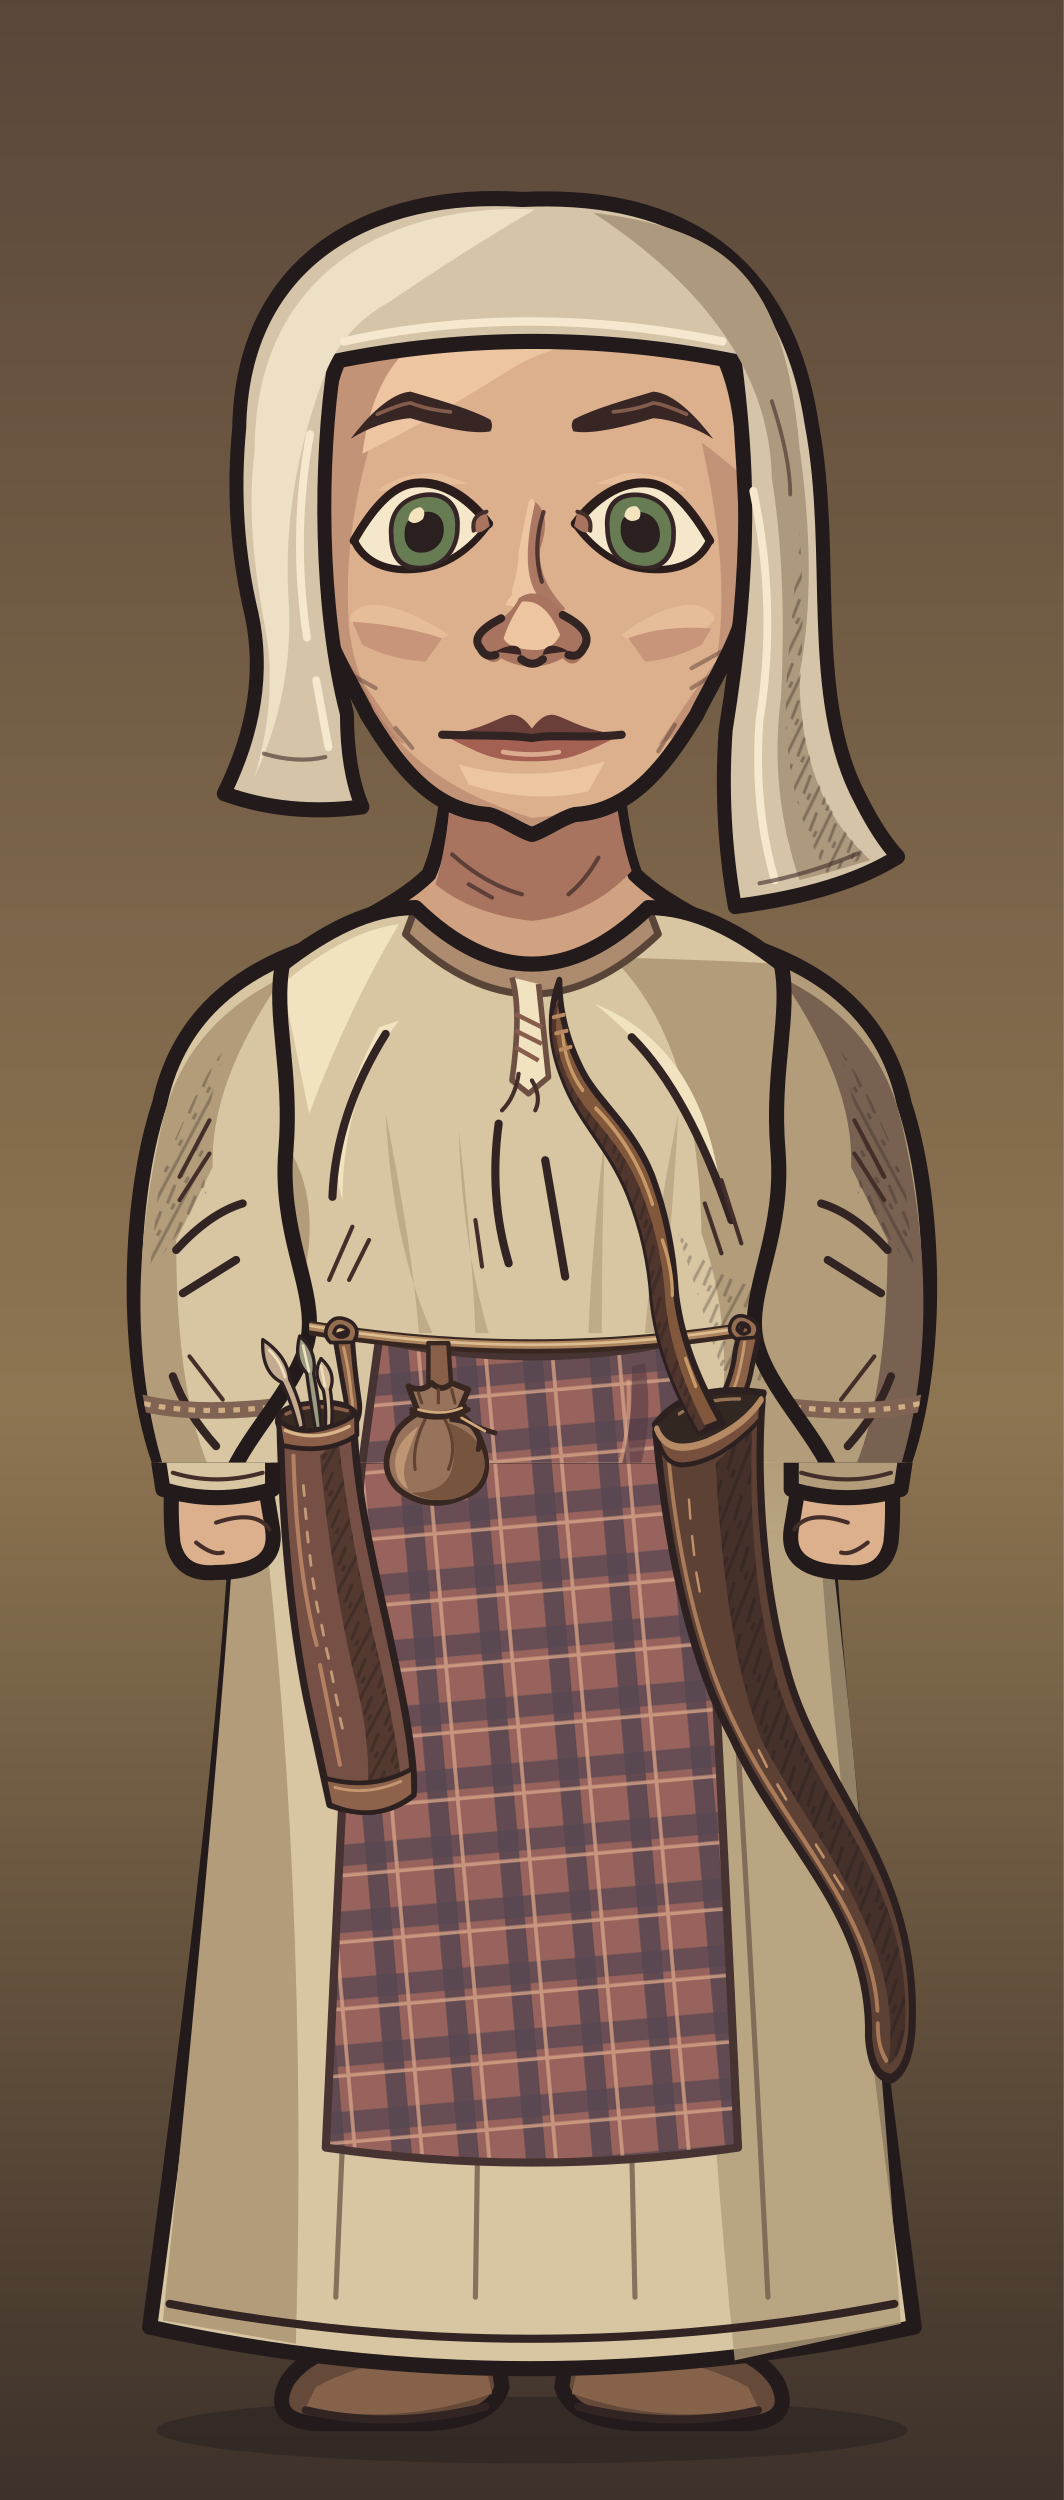
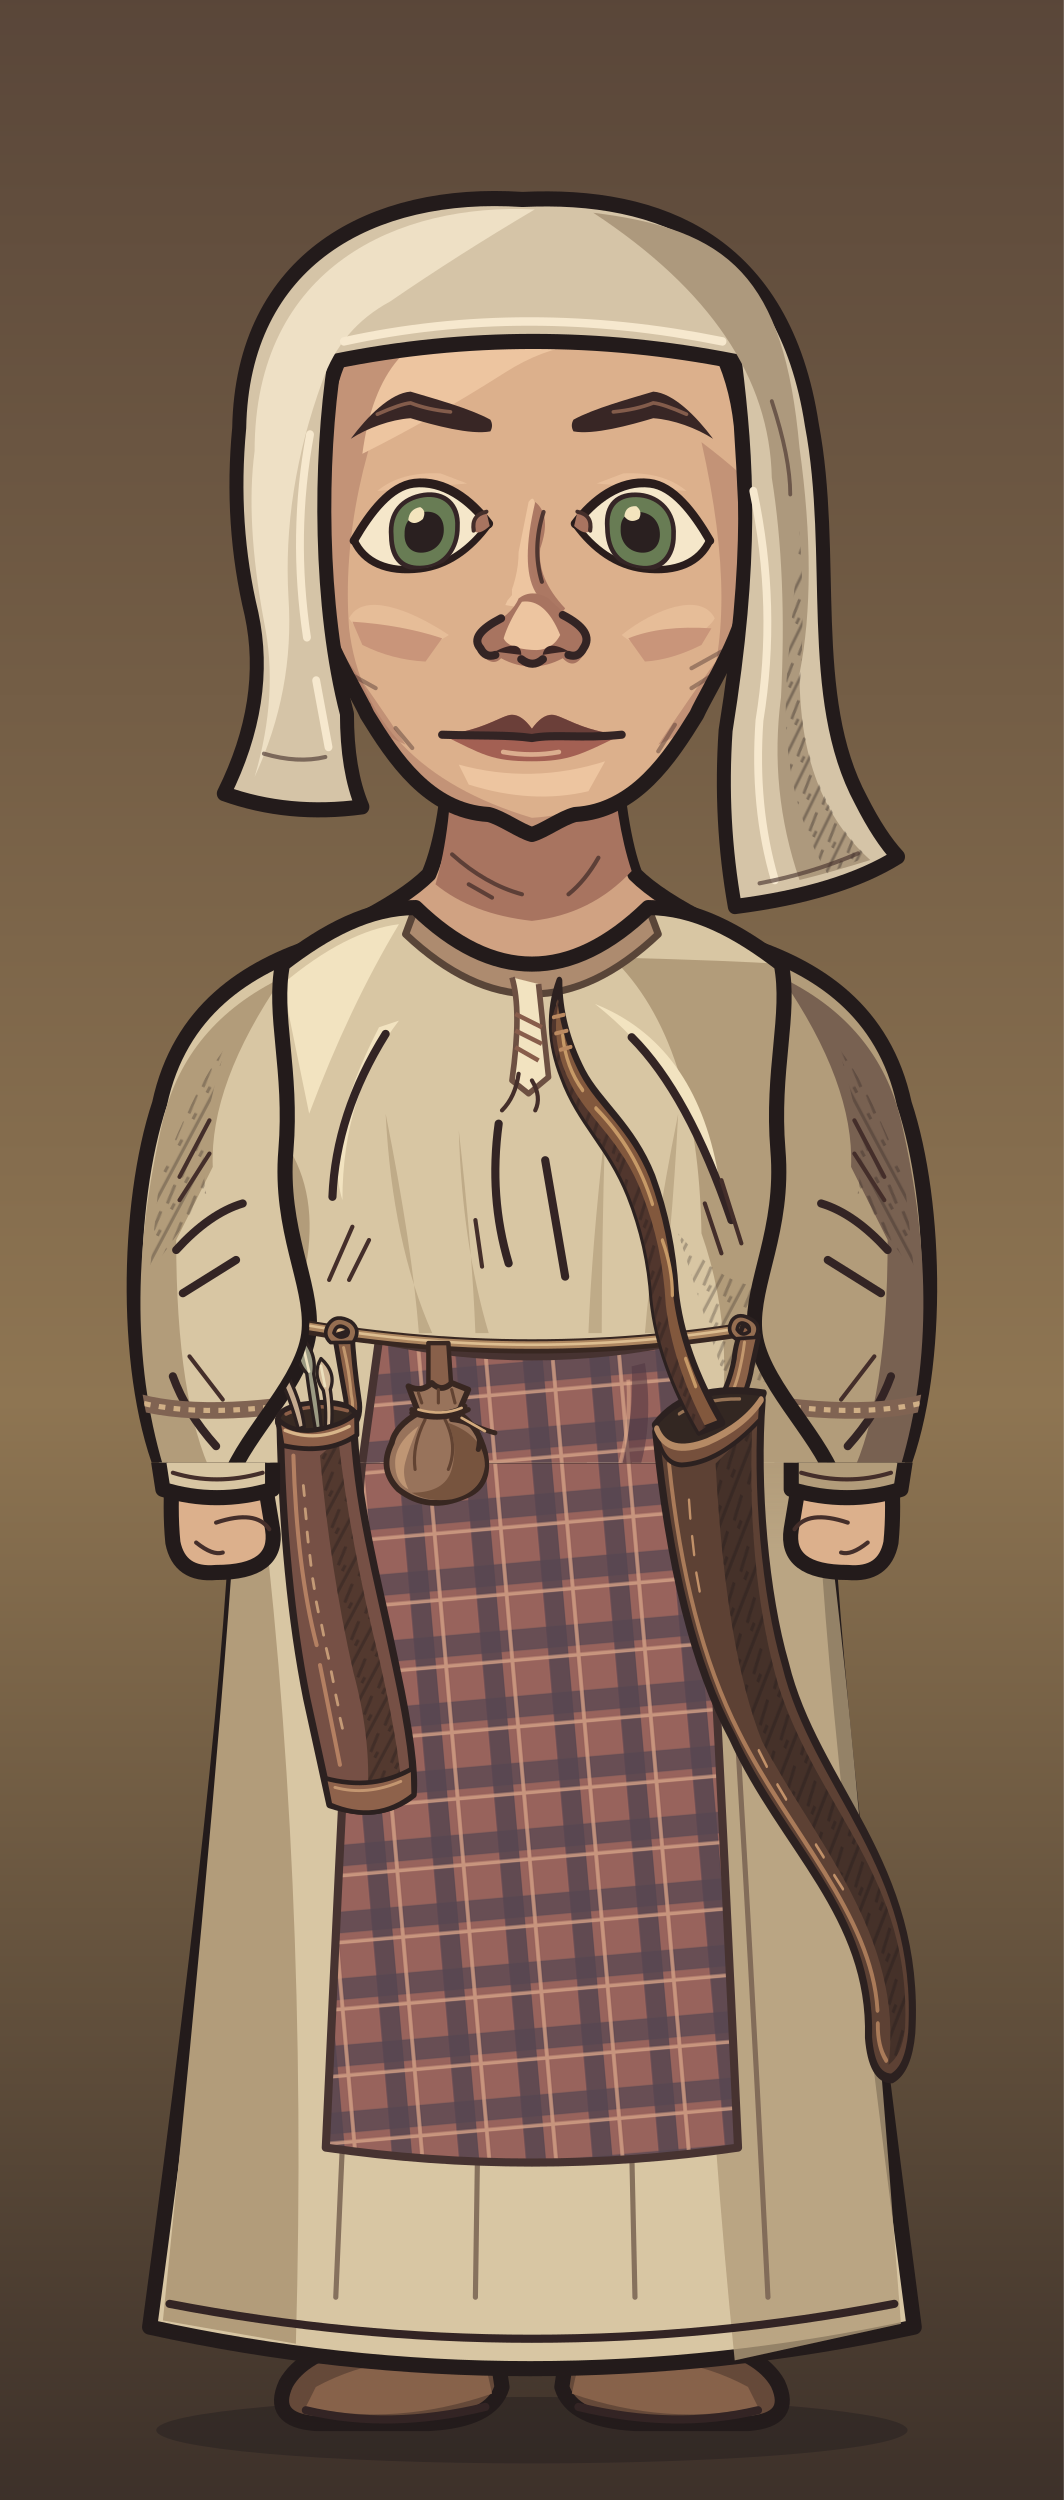
<svg xmlns="http://www.w3.org/2000/svg" xmlns:xlink="http://www.w3.org/1999/xlink" aria-labelledby="title" width="320" height="752" viewBox="0 0 320 752" role="img" data-belt="none">
  <defs>
    <style>
      .edge {stroke:#231b1b;stroke-width:4.55;stroke-linecap:round;stroke-linejoin:round}
      .seam {fill:none;stroke:#332424;stroke-width:2.45;stroke-linecap:round;stroke-linejoin:round}
      .etch {fill:none;stroke:#442e2a;stroke-width:1.25;stroke-linecap:round}
      .hair-line {fill:none;stroke:#967661;stroke-width:1.45;stroke-linecap:round}
      .white {fill:#f5e7ca;stroke:#2a1d1c;stroke-width:2.65;stroke-linejoin:round}
      .label {fill:#efdfc1;font:600 20px Georgia,serif}
      .muted {fill:#b8aa96;font:13px 'Segoe UI',sans-serif}
      .section {fill:#dcbb8e;font:600 14px 'Segoe UI',sans-serif}
    </style>
    <linearGradient id="umber" x2="0" y2="1" gradientUnits="objectBoundingBox">
      <stop stop-color="#594639" />
      <stop offset=".56" stop-color="#8e7552" />
      <stop offset="1" stop-color="#3c3029" />
    </linearGradient>
    <linearGradient id="ash" x2="0" y2="1" gradientUnits="objectBoundingBox">
      <stop stop-color="#3b423d" />
      <stop offset=".56" stop-color="#7a7d67" />
      <stop offset="1" stop-color="#242b28" />
    </linearGradient>
    <linearGradient id="rose" x2="0" y2="1" gradientUnits="objectBoundingBox">
      <stop stop-color="#51404a" />
      <stop offset=".56" stop-color="#8a6972" />
      <stop offset="1" stop-color="#372c33" />
    </linearGradient>
    <pattern id="paper-grain" width="63" height="57" patternUnits="userSpaceOnUse">
      <path d="M1 16l2-1m21-4 5-2m16 7 6-1M12 32l3-1m16 11 4-1m20-14 4 1M4 51l5-1m41 0 9-2" fill="none" stroke="#231a1b" stroke-width=".85" opacity=".19" />
      <path d="M4 5l9-1m29 2 2-1M1 40l4-1m12 9 1-1m21-23 4-1m9 12 5-2" fill="none" stroke="#f0dbb5" stroke-width=".85" opacity=".23" />
      <path d="M16 19h.6m13-3h.7m28 6h.7m-39 15h.6m23 4h.6m-12 11h.7m29-39h.7" fill="none" stroke="#21191a" stroke-width="1.2" opacity=".28" stroke-linecap="round" />
    </pattern>
    <pattern id="ink-lines" width="7" height="9" patternUnits="userSpaceOnUse" patternTransform="rotate(28)">
      <path d="M1 -2V10m2.8-8 .6 6m1.9-1v5" stroke="#271d1d" stroke-width=".95" fill="none" opacity=".65" />
    </pattern>
    <radialGradient id="vignette" cx=".5" cy=".39" r=".72">
      <stop offset=".47" stop-color="#20191c" stop-opacity="0" />
      <stop offset="1" stop-color="#20191c" stop-opacity=".48" />
    </radialGradient>
    <g id="firs" fill="currentColor">
      <path d="M10 439Q15 379 12 300L9 220 15 146 15 54 19 80 21 147 28 230 25 326 29 439Z" />
      <path d="M17 169Q27 174 45 174L57 169 49 179 27 187 17 185                M18 194Q29 196 52 192L63 183 56 194 26 205 16 207                M15 225Q46 230 67 218L77 206 71 223 42 238 18 241                M17 252Q48 255 78 245L91 230 84 249 52 266 20 269                M14 282Q40 281 71 278L88 261 84 281 57 291 19 298                M19 312Q43 316 69 310L88 299 84 310 58 322 22 325" />
      <path d="M6 312 0 315V284L11 285M0 266 13 270V250L0 249M0 220 15 221 15 206 0 202                M0 180 16 181V167L0 165M0 141 15 150V138L0 133M0 112 17 127V118L0 104" />
      <path d="M64 440Q55 380 58 324L59 258 63 217 68 222 65 266 68 328 76 440Z                M63 291Q78 294 89 282L100 267 96 283 81 301 62 307                M63 323Q80 323 106 304L98 321 68 339                M63 316Q44 306 37 293L41 307 64 329Z" />
    </g>
    <g id="brambles" fill="none" stroke="currentColor" stroke-linecap="round" stroke-linejoin="round">
      <path stroke-width="3.8" d="M9 440Q13 401 21 380T26 333m-8 57Q39 375 43 352m-28 46Q6 377 0 376M41 440Q41 402 63 385m-20 44q26-6 39-30" />
      <path stroke-width="2" d="M23 364l14-13m-12 4-7-15m20 29 17-4m-15-1 1-11m13 49 2-17m2 14 18-5m-34 32q-12-10-17-10" />
    </g>
    <g id="night-scratches" fill="none" stroke="currentColor" stroke-width="1.2" stroke-linecap="round">
      <path d="M16 113q32-11 54-8m-30 9 16-3m184-40q19-4 44 1m-11 7 19 4                M24 335q33-3 68-16m-44 16 26-4m164-9q31 5 60-3m-39 8 38-3                M27 391q22-6 52-5m168 14q28-8 57-8m-40 11 24-4                M55 178l18-6m177 36 17 3m-12-4 17-1" />
    </g>
    <g id="shirt-setting">
      <rect width="320" height="440" fill="url(#umber)" />
      <path d="M50 217q24 8 64 1l-15 7-56 6m176-90q39-13 70-5l-26 4 28 2-64 6" fill="#856c54" opacity=".5" />
      <use xlink:href="#firs" style="color:#342827" opacity=".52" transform="translate(-26 8)" />
      <use xlink:href="#firs" style="color:#413128" opacity=".58" transform="translate(340 101) scale(-1 .81)" />
      <use xlink:href="#night-scratches" style="color:#dfbb87" opacity=".28" />
      <use xlink:href="#brambles" style="color:#291f22" opacity=".71" />
      <rect width="320" height="440" fill="url(#vignette)" />
      <rect width="320" height="440" fill="url(#paper-grain)" />
    </g>
    <g id="armor-setting">
      <rect width="320" height="440" fill="url(#ash)" />
      <path d="M42 173q49-4 68 3l-43 6 25 3-49 4m151 35q47 10 104-6l-26 14-62 8Z" fill="#707764" opacity=".48" />
      <use xlink:href="#firs" style="color:#27312c" opacity=".64" transform="translate(-36 30)" />
      <use xlink:href="#firs" style="color:#303833" opacity=".75" transform="translate(324 45) scale(-.86 1.03)" />
      <use xlink:href="#brambles" style="color:#252a27" opacity=".62" transform="translate(319 10) scale(-1 1)" />
      <use xlink:href="#night-scratches" style="color:#d8d8a9" opacity=".28" transform="translate(-2 21)" />
      <rect width="320" height="440" fill="url(#vignette)" />
      <rect width="320" height="440" fill="url(#paper-grain)" />
    </g>
    <g id="woman-setting">
      <rect width="320" height="440" fill="url(#rose)" />
      <path d="M44 235q40-4 76-1l-20 6-36 2 19 3-44 5m183-50q35 3 60-3l-24 9-31 2" fill="#775d65" opacity=".6" />
      <use xlink:href="#firs" style="color:#3b2b34" opacity=".58" transform="translate(-20 84) scale(.86 .91)" />
      <use xlink:href="#firs" style="color:#3d2e39" opacity=".68" transform="translate(327 54) scale(-.85 .98)" />
      <path d="M300 440q-2-82-6-173l-9-103 7-35 12 42 9 98 7 171Z                M294 195q-10-18-25-24l-15-1 13-4 11 2 18 15                M285 162q-13-22-34-27l-7 4 7-11 17 4 20 17                M303 242q-18-23-36-27l-13 3 15-9 11 2 21 15" fill="#3a2b33" opacity=".64" />
      <use xlink:href="#brambles" style="color:#2d2229" opacity=".8" transform="translate(12 6)" />
      <use xlink:href="#night-scratches" style="color:#e1b8a8" opacity=".28" transform="translate(0 7)" />
      <rect width="320" height="440" fill="url(#vignette)" />
      <rect width="320" height="440" fill="url(#paper-grain)" />
    </g>
    <pattern id="mail-rings" width="14" height="13" patternUnits="userSpaceOnUse" patternTransform="rotate(-7)">
      <path d="M-1 2q3-3 6 0 1 3-2 5Q0 8-1 5M6 2q3-3 6 0 1 3-2 5Q7 8 6 5M3 8q3-3 6 0 1 3-2 5-3 1-4-2M10 8q3-3 6 0" fill="none" stroke="#2d2c28" stroke-width="1.6" stroke-linecap="round" />
      <path d="M-.5 4q1.5-2 3-1m5 1q1.4-2 3-1M4 10q1.5-2 3-1m4 1q1.4-2 3-1" fill="none" stroke="#9a9b87" stroke-width="1.12" opacity=".78" stroke-linecap="round" />
    </pattern>
    <pattern id="armor-plates" width="47" height="24" patternUnits="userSpaceOnUse" patternTransform="translate(4 4) rotate(2)">
      <path d="M1 0l21 .7 1 18-3 3-17-1-1-4Zm24 1 19-1 2 15-3 7-19-2Z" fill="#85867a" stroke="#352e2a" stroke-width="1.75" stroke-linejoin="round" />
      <path d="M2 2l18 .2-.2 4L5 7 4 17Zm24 0 16-1 1 4-14 2-3 10Z" fill="#a9a58d" />
      <path d="M19 4l4 14-3 3-16-1 13-4Zm22 2 4 10-2 5-17-1 13-4Z" fill="#62655f" />
      <path d="M7 7l1-.5m6 12 3-2m16-7 5-1m-7 5 4-2" fill="none" stroke="#d0c0a0" stroke-width=".9" opacity=".76" />
      <path d="M6 12q2-2 2.7 1-1 2.2-2.7.5Zm12 1q1.8-2 2.4.6-1 2.6-2.5.8Zm11 1q1-2.2 2.8-1-.2 2.9-2.8 2.1Zm12-2q2.2-1.4 2.3.8-1 2.3-2.3.5Z" fill="#3c342d" />
    </pattern>
    <clipPath id="portrait-frame">
      <rect width="320" height="440" />
    </clipPath>
    <clipPath id="wardrobe-torso-mask">
      <path d="M125 273 C111 273 98 280 85 290 C82 305 88 322 86 346 C84 370 94 386 93 400 C92 415 74 431 69 445 H251 C246 431 228 415 227 400 C226 386 236 370 234 346 C232 322 238 305 235 290 C222 280 209 273 195 273 Q160 307 125 273Z" />
    </clipPath>
    <clipPath id="wardrobe-sleeve-mask">
      <path d="M96 284 C74 291 54 304 48 332 C38 362 37 415 50 445 H80 Q114 406 114 336Z" />
    </clipPath>
    <clipPath id="face-shape-clip">
      <path d="M 160 73 C 191 73 219 90 223 128 C 224 143 225 164 225 177 C 225 189 213.19 207 209.55 215 C 201.55 228 191 244 173 245 C 169 246 163.6 250 160 251 C 156.4 250 151 246 147 245 C 129 244 118.45 228 110.45 215 C 106.81 207 95 189 95 177 C 95 164 96 143 97 128 C 101 90 129 73 160 73 Z" />
    </clipPath>
    <clipPath id="face-features-eye-left">
      <path d="M-21 0 C-16 -8 -10 -15 -3 -15 C6 -15 14 -8 19.5 0 C14 7 7 11 -1 11 C-11 11 -18 7 -21 0Z" />
    </clipPath>
    <clipPath id="face-features-eye-right">
      <path d="M-21 0 C-16 -8 -10 -15 -3 -15 C6 -15 14 -8 19.5 0 C14 7 7 11 -1 11 C-11 11 -18 7 -21 0Z" />
    </clipPath>
    <clipPath id="face-features-nose-bridge">
      <path d="M154 144H167V179L172 185V187H149V185L154 179Z" />
    </clipPath>
    <clipPath id="full-costume-hands-clip">
      <rect x="0" y="440" width="320" height="312" />
    </clipPath>
    <clipPath id="full-costume-join-outline">
      <path d="M72 435 Q72 500 45 700 Q159 725 275 700 Q248 495 248 435Z M102 436H218V469H102Z" clip-rule="evenodd" />
    </clipPath>
    <linearGradient id="full-costume-join-fade" x1="0" y1="0" x2="0" y2="1">
      <stop offset="0" stop-color="#fff" />
      <stop offset="1" stop-color="#000" />
    </linearGradient>
    <mask id="full-costume-join-mask" maskUnits="userSpaceOnUse" x="0" y="440" width="320" height="26">
      <rect x="0" y="440" width="320" height="26" fill="url(#full-costume-join-fade)" />
    </mask>
+     <mask id="quiver-behind-sleeve" maskUnits="userSpaceOnUse" x="0" y="0" width="320" height="752">
+       <rect fill="white" x="0" y="0" width="320" height="752" />
+       <path d="M96 284 C74 291 54 304 48 332 C38 362 37 415 50 445 H80 Q114 406 114 336Z" fill="black" stroke="black" stroke-width="3.2" />
+       <path d="M125 273 C111 273 98 280 85 290 C82 305 88 322 86 346 C84 370 94 386 93 400 C92 415 74 431 69 445 H251 C246 431 228 415 227 400 C226 386 236 370 234 346 C232 322 238 305 235 290 C222 280 209 273 195 273 Q160 307 125 273Z" fill="white" />
+     </mask>
  </defs>
  <g data-part="full-costume">
    <rect width="320" height="752" fill="url(#umber)" />
    <ellipse cx="160" cy="731" rx="113" ry="10" fill="#261f20" opacity=".5" />
    <g>
      <g transform="translate(9 0)">
        <path d="M99 689Q119 683 138 691L142 718Q139 728 120 729H86Q72 728 77 717Q82 708 99 704Z" fill="#654939" class="edge" />
        <path d="M86 718Q108 706 137 711L139 720Q110 730 83 724Z" fill="#87624a" />
        <path d="M101 711L103 700Q115 704 136 707" class="etch" />
        <path d="M83 725Q108 731 137 724" class="seam" />
      </g>
    </g>
    <g transform="translate(320 0) scale(-1 1)">
      <g transform="translate(9 0)">
        <path d="M99 689Q119 683 138 691L142 718Q139 728 120 729H86Q72 728 77 717Q82 708 99 704Z" fill="#654939" class="edge" />
        <path d="M86 718Q108 706 137 711L139 720Q110 730 83 724Z" fill="#87624a" />
        <path d="M101 711L103 700Q115 704 136 707" class="etch" />
        <path d="M83 725Q108 731 137 724" class="seam" />
      </g>
    </g>
    <path d="M72 435 Q72 500 45 700 Q159 725 275 700 Q248 495 248 435Z" fill="#d8c6a3" class="edge" />
    <path d="M77 437 Q93 562 89 705 L49 698 Q67 522 72 437Z" fill="#b29c7a" />
    <path d="M208 439Q208 582 221 710 L271 699 Q256 499 246 437Z" fill="#b29c7a" opacity=".79" />
    <path d="M113 447 Q107 550 101 691" fill="none" stroke="#786151" stroke-width="1.55" stroke-linecap="round" opacity=".85" />
    <path d="M147 447 Q145 550 143 691" fill="none" stroke="#786151" stroke-width="1.55" stroke-linecap="round" opacity=".85" />
    <path d="M185 447 Q188 550 191 691" fill="none" stroke="#786151" stroke-width="1.55" stroke-linecap="round" opacity=".85" />
    <path d="M217 447 Q224 550 231 691" fill="none" stroke="#786151" stroke-width="1.55" stroke-linecap="round" opacity=".85" />
    <path d="M51 693Q160 714 269 693" class="seam" />
    <g clip-path="url(#full-costume-join-outline)" mask="url(#full-costume-join-mask)">
      <use transform="matrix(1 0 0 -4 0 2200)" xlink:href="#full-costume-upper" />
    </g>
    <path d="M109.091 439H210.909 Q213 452 222 646 Q160 655 98 646 Q107 452 109.091 439Z" fill="url(#wardrobe-nw-checked-waist-panel-weave)" stroke="#473331" stroke-width="2.45" stroke-linejoin="round" />
  </g>
  <g clip-path="url(#portrait-frame)" id="full-costume-upper">
    <g data-part="neck">
      <g id="face-shape-neck">
        <path d="M 136 219 Q 135 249 129 263 Q 122 270 106 278 L 123 301 197 301 214 278 Q 198 270 191 263 Q 186 250 184 219 Z" fill="#d0a282" class="edge" />
        <path d="M 136 224 184 224 Q 185 247 190 262 Q 178 275 160 277 Q 142 275 131 266 Q 136 249 136 224 Z" fill="#a87460" />
        <path d="M 136 257 q 10 9 21 12 m -16 -3 7 4 m 32 -12 q -4 7 -9 11" class="etch" opacity=".75" />
      </g>
    </g>
    <g id="wardrobe-outfit-nw_nov_womens_rubakha" data-outfit="nw_nov_womens_rubakha">
      <path d="M96 284 C74 291 54 304 48 332 C38 362 37 415 50 445 H80 Q114 406 114 336Z" fill="#d8c6a3" class="edge" />
      <g data-part="sleeve-left" clip-path="url(#wardrobe-sleeve-mask)">
        <path d="M49 337 Q56 308 85 294 Q63 326 64 351 L53 373 Q53 421 64 444 H50 Q35 397 49 337Z" fill="#b29c7a" />
        <path d="M48 354 Q59 326 68 315 Q59 342 62 359 L45 383Z" fill="url(#ink-lines)" opacity=".44" />
        <path d="M53 376 q10 -11 20 -14 m-18 27 16 -10 M52 414 q4 11 13 21" class="seam" />
        <path d="M54 354 l9 -17 m-9 24 9 -14 m-6 61 10 13" class="etch" />
        <path d="M39 421 Q61 428 103 420" fill="none" stroke="#806352" stroke-width="5" />
        <path d="M39 421 Q61 428 103 420" fill="none" stroke="#d0af86" stroke-width="1.55" stroke-dasharray="2 2.5" />
      </g>
      <g transform="translate(320 0) scale(-1 1)">
        <path d="M96 284 C74 291 54 304 48 332 C38 362 37 415 50 445 H80 Q114 406 114 336Z" fill="#b29c7a" class="edge" />
        <g data-part="sleeve-right" clip-path="url(#wardrobe-sleeve-mask)">
          <path d="M49 337 Q56 308 85 294 Q63 326 64 351 L53 373 Q53 421 64 444 H50 Q35 397 49 337Z" fill="#786151" />
          <path d="M48 354 Q59 326 68 315 Q59 342 62 359 L45 383Z" fill="url(#ink-lines)" opacity=".44" />
          <path d="M53 376 q10 -11 20 -14 m-18 27 16 -10 M52 414 q4 11 13 21" class="seam" />
          <path d="M54 354 l9 -17 m-9 24 9 -14 m-6 61 10 13" class="etch" />
          <path d="M39 421 Q61 428 103 420" fill="none" stroke="#806352" stroke-width="5" />
          <path d="M39 421 Q61 428 103 420" fill="none" stroke="#d0af86" stroke-width="1.55" stroke-dasharray="2 2.5" />
        </g>
      </g>
      <path d="M125 273 C111 273 98 280 85 290 C82 305 88 322 86 346 C84 370 94 386 93 400 C92 415 74 431 69 445 H251 C246 431 228 415 227 400 C226 386 236 370 234 346 C232 322 238 305 235 290 C222 280 209 273 195 273 Q160 307 125 273Z" fill="#d8c6a3" />
      <g data-part="torso" clip-path="url(#wardrobe-torso-mask)">
        <path d="M85 296 Q104 280 120 278 Q105 303 93 335Z" fill="#f2e3c0" />
        <path d="M184 288 Q222 289 235 290 L252 444 H214 Q223 405 211 371 Q210 313 184 288Z" fill="#b29c7a" />
        <path d="M86 344 Q96 359 92 381 L77 402 L69 359Z" fill="#b29c7a" />
        <path d="M204 371 Q220 390 232 386 L231 416 L217 412Z" fill="url(#ink-lines)" opacity=".42" />
        <path d="M120 307 Q103 329 103 361 Q97 342 114 309Z M179 302 Q209 314 216 353 Q203 321 179 302Z" fill="#f2e3c0" />
        <path d="M133 409 Q124 426 123 444 H113 Q119 423 133 409Z M174 412 Q184 426 192 445 H177Z" fill="#f2e3c0" />
        <path d="M116 311 Q101 335 100 360 M190 312 Q207 329 220 367 M150 338 q-3 22 3 42 m11 -31 6 35 M129 421 l-7 24 m60 -28 8 27" class="seam" />
        <path d="M106 369 l-7 16 m12 -12 -6 12 M217 355 l6 19 m-11 -12 5 15 M143 367 l2 14 m65 44 4 13" class="etch" />
        <path d="M125 273 Q160 307 195 273 l3 8 Q160 317 122 281Z" fill="#ad8b6f" stroke="#594538" stroke-width="2.15" stroke-linejoin="round" />
        <path d="M154 294Q157 304 154 325l5 4 6-5-3-28" fill="#f2e3c0" stroke="#6d5042" stroke-width="1.7" stroke-linejoin="round" />
        <path d="M155 305l8 4m-8 1 8 4m-8 1 7 4" fill="none" stroke="#885d4b" stroke-width="1.35" />
        <path d="M156 323Q155 330 151 334 M160 325Q163 330 161 334" class="etch" />
        <path d="M116 335 Q124 375 126 401 L130 401 Q118 374 116 335Z" fill="#b29c7a" opacity="0.66" />
        <path d="M138 340 Q142 375 143 401 L147 401 Q139 374 138 340Z" fill="#b29c7a" opacity="0.66" />
        <path d="M182 340 Q178 375 177 401 L181 401 Q181 374 182 340Z" fill="#b29c7a" opacity="0.66" />
        <path d="M204 335 Q196 375 194 401 L198 401 Q202 374 204 335Z" fill="#b29c7a" opacity="0.66" />
        <g data-part="checked-waist-panel">
          <defs>
            <pattern id="wardrobe-nw-checked-waist-panel-weave" width="20" height="20" patternUnits="userSpaceOnUse" patternTransform="rotate(-5)">
              <rect width="20" height="20" fill="#98635c" />
              <path d="M4 0V20" fill="none" stroke="#564550" stroke-width="6" opacity="0.84" />
              <path d="M0 5H20" fill="none" stroke="#564550" stroke-width="6.5" opacity="0.72" />
              <path d="M10 0V20 M0 11H20" fill="none" stroke="#d5a186" stroke-width="1.1" opacity="0.78" />
            </pattern>
          </defs>
          <path d="M114 403 Q160 413 206 403 L212 447 H108Z" fill="url(#wardrobe-nw-checked-waist-panel-weave)" stroke="#473331" stroke-width="2.45" stroke-linejoin="round" />
          <path d="M190 411Q191 429 185 446h6Q197 430 194 410Z" fill="#4f3540" opacity="0.54" />
          <path d="M189 415Q190 430 185 446" fill="none" stroke="#e0ab8c" stroke-width="1.2" opacity="0.53" />
        </g>
      </g>
      <path d="M125 273 C111 273 98 280 85 290 C82 305 88 322 86 346 C84 370 94 386 93 400 C92 415 74 431 69 445 H251 C246 431 228 415 227 400 C226 386 236 370 234 346 C232 322 238 305 235 290 C222 280 209 273 195 273 Q160 307 125 273Z" fill="none" class="edge" />
    </g>
    <g id="face-shape">
      <path d="M 160 73 C 191 73 219 90 223 128 C 224 143 225 164 225 177 C 225 189 213.19 207 209.55 215 C 201.55 228 191 244 173 245 C 169 246 163.6 250 160 251 C 156.4 250 151 246 147 245 C 129 244 118.45 228 110.45 215 C 106.81 207 95 189 95 177 C 95 164 96 143 97 128 C 101 90 129 73 160 73 Z" fill="#dcb08c" />
      <g clip-path="url(#face-shape-clip)">
        <path d="M 70 141 Q 104 91 123 103 Q 102 148 105 189 Q 110 231 160 246 Q 192 244 211 214 Q 223 186 211 133 Q 235 151 250 174 L 250 265 70 265 Z" fill="#c39377" />
        <path d="M 109 136.5 Q 114 99 142 98 Q 173 89 195 107 Q 174 98 152 112 Q 130 126 109 136.5 Z" fill="#edc5a0" />
        <g transform="translate(160 0) scale(-1 1)">
          <path d="M 25 191 C 37 183 51 178 55 186 C 51 193 34 197.667 25 191 Z" fill="#edc5a0" opacity=".605" />
          <path d="M 27 192 Q 39 188 54 187 L 51 194 Q 42 198.5 32 199 Z" fill="#c9957a" />
          <path d="M 56 198 Q 48 209 38 224 Q 52 218 62 202 Z" fill="#a87460" opacity=".51" />
        </g>
        <g transform="translate(160 0) scale(1 1)">
          <path d="M 27 191 C 37 183 51 178 55 186 C 51 193 34 197.667 27 191 Z" fill="#edc5a0" opacity=".605" />
          <path d="M 29 192 Q 39 188 54 189 L 51 194 Q 42 198.5 34 199 Z" fill="#c9957a" />
          <path d="M 56 198 Q 48 209 38 224 Q 52 218 62 202 Z" fill="#a87460" opacity=".51" />
        </g>
        <path d="M 92 183 Q 99 211 120 232 L 132 247 119 248 Q 98 234 85 212 Z M 229 184 Q 224 217 203 241 L 193 250 209 247 Q 230 233 240 211 Z" fill="url(#ink-lines)" opacity=".42" />
        <path d="M 138 230 Q 160 236 182 229 L 177 238 Q 160 242 141 236 Z" fill="#edc5a0" />
        <path d="M 104 202 l 9 5 m -8 1 6 4 m 97 -11 9 -5 m -9 11 8 -5 m -97 17 5 6 m 74 1 5 -8" class="etch" opacity=".42" />
      </g>
      <path d="M 160 73 C 191 73 219 90 223 128 C 224 143 225 164 225 177 C 225 189 213.19 207 209.55 215 C 201.55 228 191 244 173 245 C 169 246 163.6 250 160 251 C 156.4 250 151 246 147 245 C 129 244 118.45 228 110.45 215 C 106.81 207 95 189 95 177 C 95 164 96 143 97 128 C 101 90 129 73 160 73 Z" fill="none" class="edge" />
    </g>
    <g clip-path="url(#face-shape-clip)">
      <g data-part="eyes">
        <g transform="matrix(1 -0.12 0 1 127.5 160)">
          <path d="M-14 -14 Q-7 -19 5 -17 L13 -13" fill="#edc5a0" opacity=".65" />
          <path d="M-21 0 C-16 -8 -10 -15 -3 -15 C6 -15 14 -8 19.5 0 C14 7 7 11 -1 11 C-11 11 -18 7 -21 0Z" class="white" style="stroke-width:2.15" />
          <g clip-path="url(#face-features-eye-left)">
            <g transform="translate(0 0) scale(1 1)">
              <path d="M-9.8 0 C-10.4 -7 -6.6 -10.9 0 -11.1 C6.1 -11.2 10.5 -7 10.1 -.3 C10.2 5.9 6.4 11 0 10.8 C-6.1 10.7 -9.7 7.2 -9.8 0Z" fill="#687c54" stroke="#352526" stroke-width="1.4" />
              <path d="M-5.8 -.2C-5.9-3.8-3.5-6 .1-6 3.8-6 6-3.6 6 .1 6 3.9 3.3 6.3-.2 6.2-3.9 6.1-6 3.3-5.8-.2Z" fill="#2a2020" />
              <path d="M-4.7-4.1Q-4.4-7.4-1.1-7.6 .9-6.3-.3-3.9-2.9-2-4.7-4.1Z" fill="#f3e4bd" />
            </g>
          </g>
          <path d="M-21 0 C-16 -8 -10 -15 -3 -15 C6 -15 14 -8 19.5 0" fill="none" stroke="#2a1d1c" stroke-width="2.65" stroke-linecap="round" />
          <path d="M18.8 -3.8 Q14.2 -3.4 15 1.4 Q16.5 3.2 19.8 .6Z" fill="#a87460" />
          <path d="M18.8 -3.8 Q14.2 -3.4 15 1.4" class="etch" />
        </g>
        <g transform="matrix(-1 -0.12 0 1 192.5 160)">
          <path d="M-14 -14 Q-7 -19 5 -17 L13 -13" fill="#edc5a0" opacity=".65" />
          <path d="M-21 0 C-16 -8 -10 -15 -3 -15 C6 -15 14 -8 19.5 0 C14 7 7 11 -1 11 C-11 11 -18 7 -21 0Z" class="white" style="stroke-width:2.15" />
          <g clip-path="url(#face-features-eye-right)">
            <g transform="translate(0 0) scale(-1 1)">
              <path d="M-9.8 0 C-10.4 -7 -6.6 -10.9 0 -11.1 C6.1 -11.2 10.5 -7 10.1 -.3 C10.2 5.9 6.4 11 0 10.8 C-6.1 10.7 -9.7 7.2 -9.8 0Z" fill="#687c54" stroke="#352526" stroke-width="1.4" />
              <path d="M-5.8 -.2C-5.9-3.8-3.5-6 .1-6 3.8-6 6-3.6 6 .1 6 3.9 3.3 6.3-.2 6.2-3.9 6.1-6 3.3-5.8-.2Z" fill="#2a2020" />
              <path d="M-4.7-4.1Q-4.4-7.4-1.1-7.6 .9-6.3-.3-3.9-2.9-2-4.7-4.1Z" fill="#f3e4bd" />
            </g>
          </g>
          <path d="M-21 0 C-16 -8 -10 -15 -3 -15 C6 -15 14 -8 19.5 0" fill="none" stroke="#2a1d1c" stroke-width="2.65" stroke-linecap="round" />
          <path d="M18.8 -3.8 Q14.2 -3.4 15 1.4 Q16.5 3.2 19.8 .6Z" fill="#a87460" />
          <path d="M18.8 -3.8 Q14.2 -3.4 15 1.4" class="etch" />
        </g>
      </g>
      <g data-part="brows">
        <g transform="matrix(1 0 0 1 127.5 129)">
          <path d="M-22 3 C-17 -3.76 -10 -10.8 -4 -11.2 C3 -9.1 14 -6.1 20 -2.76 Q21 -1 20 0.76 C14 1.9 3 -1.1 -4 -3.2 C-10 -2.8 -17 -0.24 -22 3Z" fill="#382625" />
          <path d="M-14 -4.4 Q-7 -7.5 -4 -7.8 Q1 -5.8 8 -5.1" fill="none" stroke="#835c4b" stroke-width="1.1" stroke-linecap="round" />
        </g>
        <g transform="matrix(-1 0 0 1 192.5 129)">
          <path d="M-22 3 C-17 -3.76 -10 -10.8 -4 -11.2 C3 -9.1 14 -6.1 20 -2.76 Q21 -1 20 0.76 C14 1.9 3 -1.1 -4 -3.2 C-10 -2.8 -17 -0.24 -22 3Z" fill="#382625" />
          <path d="M-14 -4.4 Q-7 -7.5 -4 -7.8 Q1 -5.8 8 -5.1" fill="none" stroke="#835c4b" stroke-width="1.1" stroke-linecap="round" />
        </g>
      </g>
      <g data-part="nose">
        <g clip-path="url(#face-features-nose-bridge)">
          <path d="M159 151 Q161 148 161 154 Q157 169 162 177 L158 183 152 182 Q156 174 156 166Z" fill="#edc5a0" />
          <path d="M161 151 Q166 155 162.5 165 Q161.5 174 170 183 L167 187 161 178 Q156.5 170 161 151Z" fill="#a87460" opacity=".93" />
          <path d="M163.5 154 Q160 165 163 175" class="etch" opacity=".9" />
        </g>
        <path d="M156 180 Q160 177 165 180 C167 182 169.28 184 174 188 Q178 192 176 196 Q173 202 169.28 198 Q160 203 150.72 198 Q148 201 144 196 Q142 192 146 189 Q154 185 156 180Z" fill="#a87460" />
        <path d="M157 181 Q164 180 168.5 191 Q165.95 196 160 195.5 Q152.775 195 151.5 192 Q153 187 157 181Z" fill="#edc5a0" />
        <path d="M150.72 186 Q141 191 144.5 195 Q146 198 149 197 M169.28 185 Q179 190 175.5 195 Q174 198 171 197" class="seam" />
        <path d="M148.8 196 q8 -4 8 1 q-8 -1 -8 -1Z M163.2 197 q1 -5 8 -1 q-2 0 -8 1Z" fill="#3b2524" />
        <path d="M156.8 198.3 Q160.25 201 163.3 198.3" class="seam" />
      </g>
      <g data-part="mouth">
        <path d="M133 221 C145.15 220 151 215 154 215 Q157 215 160 219.2 Q163 215 166 215 C169 215 174.85 220 187 221 C174.85 227 171 229 160 229 C148 229 145.15 227 133 221Z" fill="#a36053" />
        <path d="M133 221 C145.15 220 151 215 154 215 Q157 215 160 219.2 Q163 215 166 215 C169 215 174.85 220 187 221 C174.85 222.25 167 220.7 160 222 C153 221 145.15 221.4 133 221Z" fill="#56322f" opacity=".72" />
        <path d="M133 221 C145.15 221.4 153 221 160 222 C167 220.7 174.85 222.25 187 221" class="seam" />
        <path d="M151.36 226.2 Q160 227.7 168.1 226.2" fill="none" stroke="#edc5a0" stroke-width="1.4" stroke-linecap="round" opacity=".76" />
      </g>
    </g>
    <g id="headgear-nw_nov_plain_veil">
      <g transform="matrix(0.926 0 0 1 11.765 -4.3)">
        <path d="M65 133 C66 82.3 108 61.3 157 64.3 C202 62.3 242 77.3 251 132 C259 171 249 214 267 245 Q273 256 279 262 Q260 273 226 277 Q221 251 223 224 C232 172 230 143 226 113 Q160 101 96 113 C91 143 91 187 100 219 Q100 236 105 247 Q81 250 60 243 Q75 215 69 189 Q62 162 65 133 Z" fill="#d5c4a7" class="edge" />
        <path d="M70 140 C70 84.3 117 65.3 161 67.3 Q136 81 114 95 Q98 103 92 119 Q79 152 81 184 Q83 212 70 238 Q78 213 73 191 Q67 161 70 140 Z" fill="#eee0c5" />
        <path d="M180 68.3 C224 73.3 242 87.3 247 139 Q253 179 247 207 Q247 244 270 263 Q256 267 247 269 Q237 242 241 214 Q243 177 238 148 Q237 103 180 68.3 Z" fill="#ad997d" />
        <path d="M247 164 Q249 190 247 212 Q249 244 269 262 L256 267 Q240 242 243 206 Z" fill="url(#ink-lines)" opacity=".53" />
        <path d="M99 107 Q158 95 222 107 M88 135 Q82 165 87 196 M90 209 L94 229 M232 152 Q240 187 234 221 Q232 247 239 269" fill="none" stroke="#f6e8ce" stroke-width="2.55" stroke-linecap="round" stroke-linejoin="round" />
        <path d="M73 231 Q84 234 93 232 M234 270 Q251 267 266 261 M238 125 Q244 142 244 153" class="etch" opacity=".62" />
      </g>
    </g>
  </g>
  <g data-part="waist-accessories">
    <g data-part="pouch-cord" clip-path="url(#wardrobe-torso-mask)">
      <path d="M85 398Q160 412 235 398" fill="none" stroke="#382721" stroke-width="4.3" stroke-linecap="round" stroke-linejoin="round" />
      <path d="M85 397.6Q160 411.6 235 397.6" fill="none" stroke="#ad8660" stroke-width="2.25" stroke-linecap="round" stroke-linejoin="round" />
      <path d="M86 397.5Q160 411.5 234 397.5" fill="none" stroke="#ddbd90" stroke-width="0.8" stroke-linecap="round" stroke-linejoin="round" />
    </g>
-     <g data-part="quiver" data-style="leather_covered" transform="translate(102.25 400.85)">
-       <g data-part="quiver-hanger">
-         <path d="M-1.6 1L3.6-.7Q4.2 10 5.7 19.8Q6.7 25.4 3.8 28.4L.3 27.2Q2.5 23.2 1.6 19.2Q-.1 10-1.6 1Z" fill="#8b6147" stroke="#2c2120" stroke-width="1.5" stroke-linecap="round" stroke-linejoin="round" />
-         <path d="M1.1 4.5Q2.8 11.5 3.4 18.7Q4.3 22.7 3.1 24.8" fill="none" stroke="#c3986e" stroke-width="0.9" stroke-linecap="round" stroke-linejoin="round" />
-         <path d="M-2.8 3Q-5.4.7-3.4-2.6Q-1.1-5.8 3.3-3.3Q6.5-.8 4 2.9ZM-1.8.1Q-.2 2.2 2.1.8Q3.3-.8.9-1.8Q-1.1-2.5-1.8.1Z" fill="#956e51" stroke="#2c2120" stroke-width="1.1" stroke-linecap="round" stroke-linejoin="round" fill-rule="evenodd" />
-       </g>
-       <g data-part="quiver-body">
-         <path d="M-18 27Q-8 22 4 25C5 52 11 72 17 101Q23 129 22 139Q12 147-3 142L-10 110Q-17 75-18 27Z" fill="#765045" stroke="#2c2120" stroke-width="2.2" stroke-linecap="round" stroke-linejoin="round" />
-         <path d="M-.5 32Q3 63 12 99Q19 130 18.5 141Q13 144 8 143Q10 124 4 102Q-3 71-6 37Z" fill="#53392f" />
-         <path d="M-.5 32Q3 63 12 99Q19 130 18.5 141Q13 144 8 143Q10 124 4 102Q-3 71-6 37Z" fill="url(#ink-lines)" opacity="0.56" />
-         <path d="M-14 37Q-13 71-7 94m1 6 6 30" fill="none" stroke="#b48062" stroke-width="1.22" stroke-linecap="round" stroke-linejoin="round" />
-         <path d="M-11 46l.3 3m.25 4 .3 3m.3 4 .3 3m.5 4 .35 3m.5 4 .5 3m.6 4 .6 3m1 4 .6 3m.8 4 .7 3m.8 4 .6 3m.75 4 .65 3m.65 4 .7 3" fill="none" stroke="#c49a76" stroke-width="0.85" stroke-linecap="round" stroke-linejoin="round" />
-         <path d="M-4.6 134Q10 138 22 131l.2 8Q11 148-3 142Z" fill="#8e624b" stroke="#2c2120" stroke-width="1.4" stroke-linecap="round" stroke-linejoin="round" />
-         <path d="M-1.5 136.8q9.6 2.6 19.8-1.8" fill="none" stroke="#c39670" stroke-width="0.88" stroke-linecap="round" stroke-linejoin="round" />
-         <path d="M-18.7 27.2Q-19.4 22.3-9 21.3Q2.3 20 5 24.7Q4 30-5.5 32Q-16.5 32.6-18.7 27.2Z" fill="#382a23" stroke="#2c2120" stroke-width="1.6" stroke-linecap="round" stroke-linejoin="round" />
-         <path d="M-16.2 24.5Q-8.2 20.7 2.25 23.5" fill="none" stroke="#8c5f48" stroke-width="1.05" stroke-linecap="round" stroke-linejoin="round" />
-         <path d="M-12.5 29Q-14.9 20-17.5 15Q-23.7 11.9-23.2 2.1Q-15.8 7.1-15.1 14.1Q-11.6 21.3-10.7 28.3Z" fill="#c4aa8e" stroke="#2c2120" stroke-width="1" stroke-linecap="round" stroke-linejoin="round" />
-         <path d="M-7.4 29Q-9 20-10 12.2Q-14 8.1-12.1 1Q-6.8 5.7-7.9 12.4Q-6.2 21.1-5.6 28.7Z" fill="#9b9a83" stroke="#2c2120" stroke-width="1" stroke-linecap="round" stroke-linejoin="round" />
-         <path d="M-4.4 29Q-4 22-5 17.4Q-8.4 12.4-5.7 7.8Q-1 12.1-2.9 17.1Q-2 23.1-2.6 29Z" fill="#d2b897" stroke="#2c2120" stroke-width="1" stroke-linecap="round" stroke-linejoin="round" />
-         <path d="M-21.3 5.3Q-18.1 8.2-16.5 13.4m5.4-9.5 1.8 7.8m3.6-1.7 1.2 6.1" fill="none" stroke="#ece0be" stroke-width="0.8" stroke-linecap="round" stroke-linejoin="round" />
-         <path d="M-18.7 26Q-13 31.7-2.2 28Q2.1 26.8 5 24L5.1 30.8Q-4 37-17.4 33.9Z" fill="#8c5f48" stroke="#2c2120" stroke-width="1.45" stroke-linecap="round" stroke-linejoin="round" />
-         <path d="M-16.5 29.4Q-7.1 33.2 2.8 28.2" fill="none" stroke="#d8b58a" stroke-width="1" stroke-linecap="round" stroke-linejoin="round" />
+     <g mask="url(#quiver-behind-sleeve)">
+       <g data-part="quiver" data-style="leather_covered" transform="translate(102.25 400.85)">
+         <g data-part="quiver-hanger">
+           <path d="M-1.6 1L3.6-.7Q4.2 10 5.7 19.8Q6.7 25.4 3.8 28.4L.3 27.2Q2.5 23.2 1.6 19.2Q-.1 10-1.6 1Z" fill="#8b6147" stroke="#2c2120" stroke-width="1.5" stroke-linecap="round" stroke-linejoin="round" />
+           <path d="M1.1 4.5Q2.8 11.5 3.4 18.7Q4.3 22.7 3.1 24.8" fill="none" stroke="#c3986e" stroke-width="0.9" stroke-linecap="round" stroke-linejoin="round" />
+           <path d="M-2.8 3Q-5.4.7-3.4-2.6Q-1.1-5.8 3.3-3.3Q6.5-.8 4 2.9ZM-1.8.1Q-.2 2.2 2.1.8Q3.3-.8.9-1.8Q-1.1-2.5-1.8.1Z" fill="#956e51" stroke="#2c2120" stroke-width="1.1" stroke-linecap="round" stroke-linejoin="round" fill-rule="evenodd" />
+         </g>
+         <g data-part="quiver-body">
+           <path d="M-18 27Q-8 22 4 25C5 52 11 72 17 101Q23 129 22 139Q12 147-3 142L-10 110Q-17 75-18 27Z" fill="#765045" stroke="#2c2120" stroke-width="2.2" stroke-linecap="round" stroke-linejoin="round" />
+           <path d="M-.5 32Q3 63 12 99Q19 130 18.5 141Q13 144 8 143Q10 124 4 102Q-3 71-6 37Z" fill="#53392f" />
+           <path d="M-.5 32Q3 63 12 99Q19 130 18.5 141Q13 144 8 143Q10 124 4 102Q-3 71-6 37Z" fill="url(#ink-lines)" opacity="0.56" />
+           <path d="M-14 37Q-13 71-7 94m1 6 6 30" fill="none" stroke="#b48062" stroke-width="1.22" stroke-linecap="round" stroke-linejoin="round" />
+           <path d="M-11 46l.3 3m.25 4 .3 3m.3 4 .3 3m.5 4 .35 3m.5 4 .5 3m.6 4 .6 3m1 4 .6 3m.8 4 .7 3m.8 4 .6 3m.75 4 .65 3m.65 4 .7 3" fill="none" stroke="#c49a76" stroke-width="0.85" stroke-linecap="round" stroke-linejoin="round" />
+           <path d="M-4.6 134Q10 138 22 131l.2 8Q11 148-3 142Z" fill="#8e624b" stroke="#2c2120" stroke-width="1.4" stroke-linecap="round" stroke-linejoin="round" />
+           <path d="M-1.5 136.8q9.6 2.6 19.8-1.8" fill="none" stroke="#c39670" stroke-width="0.88" stroke-linecap="round" stroke-linejoin="round" />
+           <path d="M-18.7 27.2Q-19.4 22.3-9 21.3Q2.3 20 5 24.7Q4 30-5.5 32Q-16.5 32.6-18.7 27.2Z" fill="#382a23" stroke="#2c2120" stroke-width="1.6" stroke-linecap="round" stroke-linejoin="round" />
+           <path d="M-16.2 24.5Q-8.2 20.7 2.25 23.5" fill="none" stroke="#8c5f48" stroke-width="1.05" stroke-linecap="round" stroke-linejoin="round" />
+           <path d="M-12.5 29Q-14.9 20-17.5 15Q-23.7 11.9-23.2 2.1Q-15.8 7.1-15.1 14.1Q-11.6 21.3-10.7 28.3Z" fill="#c4aa8e" stroke="#2c2120" stroke-width="1" stroke-linecap="round" stroke-linejoin="round" />
+           <path d="M-7.4 29Q-9 20-10 12.2Q-14 8.1-12.1 1Q-6.8 5.7-7.9 12.4Q-6.2 21.1-5.6 28.7Z" fill="#9b9a83" stroke="#2c2120" stroke-width="1" stroke-linecap="round" stroke-linejoin="round" />
+           <path d="M-4.4 29Q-4 22-5 17.4Q-8.4 12.4-5.7 7.8Q-1 12.1-2.9 17.1Q-2 23.1-2.6 29Z" fill="#d2b897" stroke="#2c2120" stroke-width="1" stroke-linecap="round" stroke-linejoin="round" />
+           <path d="M-21.3 5.3Q-18.1 8.2-16.5 13.4m5.4-9.5 1.8 7.8m3.6-1.7 1.2 6.1" fill="none" stroke="#ece0be" stroke-width="0.8" stroke-linecap="round" stroke-linejoin="round" />
+           <path d="M-18.7 26Q-13 31.7-2.2 28Q2.1 26.8 5 24L5.1 30.8Q-4 37-17.4 33.9Z" fill="#8c5f48" stroke="#2c2120" stroke-width="1.45" stroke-linecap="round" stroke-linejoin="round" />
+           <path d="M-16.5 29.4Q-7.1 33.2 2.8 28.2" fill="none" stroke="#d8b58a" stroke-width="1" stroke-linecap="round" stroke-linejoin="round" />
+         </g>
      </g>
    </g>
    <g data-part="bow-case" data-style="plain_leather" transform="translate(225.25 399.702)">
      <g data-part="bow-case-hanger">
        <path d="M-1.5 -1.5L3 2Q1.9 7 1 11Q-.3 20-6 28L-11 25Q-6 18-4.4 9Q-4 4-1.5 -1.5Z" fill="#8b6147" stroke="#2c2120" stroke-width="1.5" stroke-linecap="round" stroke-linejoin="round" />
        <path d="M-1.3 4Q-1.9 9-3.2 14Q-4.8 20-7.8 23.9" fill="none" stroke="#c3986e" stroke-width="0.9" stroke-linecap="round" stroke-linejoin="round" />
        <path d="M-4 3Q-7 .7-5 -2.6Q-3 -5.2 1 -2.7Q4-.7 1.9 2.6ZM-3.5 .2Q-2 2.6.1 .8Q.4 -1-1.3 -1.6Q-3.1 -2.3-3.5 .2Z" fill="#956e51" stroke="#2c2120" stroke-width="1.1" stroke-linecap="round" stroke-linejoin="round" fill-rule="evenodd" />
      </g>
      <g data-part="bow-case-body" transform="translate(0 20) scale(1 1.37) translate(0 -20)">
        <path d="M-28 28Q-18 17 4 21C2 40 5 64 11 79C20 106 52 123 49 160Q48 168 43 170Q37 170 36 161C37 134 10 119-5 95Q-22 72-28 28Z" fill="#5d4134" stroke="#2c2120" stroke-width="2.15" stroke-linecap="round" stroke-linejoin="round" />
        <path d="M1 27C-.2 50 3 69 9 84C21 111 49 126 47 159Q46 165 42 167C47 139 19 117 4 96Q-7 76-10 35Z" fill="#453129" />
        <path d="M1 27C-.2 50 3 69 9 84C21 111 49 126 47 159Q46 165 42 167C47 139 19 117 4 96Q-7 76-10 35Z" fill="url(#ink-lines)" opacity="0.59" />
        <path d="M-24 35Q-19 71-3 94C12 116 37 134 38.7 155m.1 3q-.1 5 2.5 8" fill="none" stroke="#aa7b59" stroke-width="1.16" stroke-linecap="round" stroke-linejoin="round" />
        <path d="M-18 43l.4 4m.55 4 .6 4m.65 4 1 4M3 98l2.4 3.5m3.2 4 2.6 3.2m9 10 2.3 2.7m3.2 4 2.6 3" fill="none" stroke="#c19169" stroke-width="0.72" stroke-linecap="round" stroke-linejoin="round" />
        <path d="M-28.4 26.5Q-18.5 17 4.6 19.5Q2.5 25-12.2 31Q-25.4 35-28.4 26.5Z" fill="#332722" stroke="#2c2120" stroke-width="1.55" stroke-linecap="round" stroke-linejoin="round" />
        <path d="M-21 24.1Q-13.9 20.7-2.7 20.8" fill="none" stroke="#967355" stroke-width="0.75" stroke-linecap="round" stroke-linejoin="round" />
        <g data-part="bow-case-bow" data-style="novgorod_composite">
          <path d="M-57 -71Q-62 -61-56 -50C-51 -40-42 -35-36 -24Q-30 -13-29 -1Q-27 13-15 28L-8 26Q-20 11-22 -3Q-23 -16-29 -28C-35 -39-45 -44-50 -51Q-57 -61-57 -71Z" fill="#82583d" stroke="#2c2120" stroke-width="1.8" stroke-linecap="round" stroke-linejoin="round" />
          <path d="M-57 -67Q-60 -58-54 -49C-49 -41-38 -36-32 -24Q-26 -13-25 0Q-23 13-13 27L-15 28Q-27 13-29 -1Q-30 -13-36 -24C-42 -35-51 -40-56 -50Q-62 -61-57 -67Z" fill="#51362d" />
          <path d="M-57 -67Q-60 -58-54 -49C-49 -41-38 -36-32 -24Q-26 -13-25 0Q-23 13-13 27L-15 28Q-27 13-29 -1Q-30 -13-36 -24C-42 -35-51 -40-56 -50Q-62 -61-57 -67Z" fill="url(#ink-lines)" opacity="0.54" />
          <path d="M-56 -59Q-55 -52-50 -47M-46 -43Q-34 -34-29 -22M-26 -14Q-23 -8-23 -2M-19 12l3 6" fill="none" stroke="#c79a67" stroke-width="0.97" stroke-linecap="round" stroke-linejoin="round" />
          <path d="M-58.8 -63l3.2-.55m-2.5 4.1 3.4-.6m-2 4.2 3.2-.65" fill="none" stroke="#bb8a61" stroke-width="0.88" stroke-linecap="round" stroke-linejoin="round" />
        </g>
        <path d="M-27.7 27.4Q-24.5 33.6-12.4 30.2Q-1.5 26.7 3.7 21L3.3 25.4Q-8.8 34.9-20.2 35.3Q-26.5 35.1-27.7 27.4Z" fill="#76503c" stroke="#2c2120" stroke-width="1.08" stroke-linecap="round" stroke-linejoin="round" />
        <path d="M-27.7 27.4Q-24.5 33.6-12.4 30.2Q-1.5 26.7 3.7 21" fill="none" stroke="#b58a65" stroke-width="1.6" stroke-linecap="round" stroke-linejoin="round" />
      </g>
    </g>
    <g data-part="belt-pouch" data-style="drawstring" transform="translate(131.86 404)">
      <path d="M-3 0h6l1 15h-7Z" fill="#88604a" stroke="#382721" stroke-width="1.35" stroke-linecap="round" stroke-linejoin="round" />
      <path d="M-9 13Q-5 15-2 12q3 3 6 0l5 2-3 7q6 4 8 12q2 10-6 13-11 5-20-2-6-6-2-14 1-5 8-9Z" fill="#98735b" stroke="#382721" stroke-width="1.75" stroke-linecap="round" stroke-linejoin="round" />
      <path d="M3 24q11 4 11 13-1 8-10 10-7 1-12-2 10 0 12-7q2-7-1-14Z" fill="#77543e" />
      <path d="M-6 25q-7 5-7 11t4 8q-2-4-1-8t4-11Z" fill="#bf9674" />
      <path d="M-4 23q-4 8-3 15m9-15q4 8 1 15m-3-24v4m4-4 1 4m-11-3 1 3" fill="none" stroke="#624332" stroke-width="0.95" stroke-linecap="round" stroke-linejoin="round" />
      <path d="M-8 20q9 3 16-1m-16 2q9 3 17-1m-5 3q10 1 8 9m-8-10q9 4 13 5" fill="none" stroke="#382721" stroke-width="1.5" stroke-linecap="round" stroke-linejoin="round" />
      <path d="M-6 20q7 2 13-.5m0 3 7 4" fill="none" stroke="#d3ab7e" stroke-width="0.8" stroke-linecap="round" stroke-linejoin="round" />
    </g>
  </g>
  <g data-part="handheld-equipment">
    <g data-part="hands" clip-path="url(#full-costume-hands-clip)">
      <g>
        <path d="M52 441 Q51 454 52 464 Q54 474 65 473Q84 473 82 460 L79 442Z" fill="#dcb08c" class="edge" data-part="hand" />
        <path d="M65 458Q77 454 81 460 M59 464q5 4 8 3" class="etch" />
        <path d="M47 435H82L82 448Q65 453 49 448Z" fill="#d8c6a3" class="edge" />
        <path d="M52 443Q65 447 79 443" class="etch" />
      </g>
      <g transform="translate(320 0) scale(-1 1)">
        <path d="M52 441 Q51 454 52 464 Q54 474 65 473Q84 473 82 460 L79 442Z" fill="#dcb08c" class="edge" data-part="hand" />
        <path d="M65 458Q77 454 81 460 M59 464q5 4 8 3" class="etch" />
        <path d="M47 435H82L82 448Q65 453 49 448Z" fill="#b29c7a" class="edge" />
        <path d="M52 443Q65 447 79 443" class="etch" />
      </g>
    </g>
  </g>
</svg>
